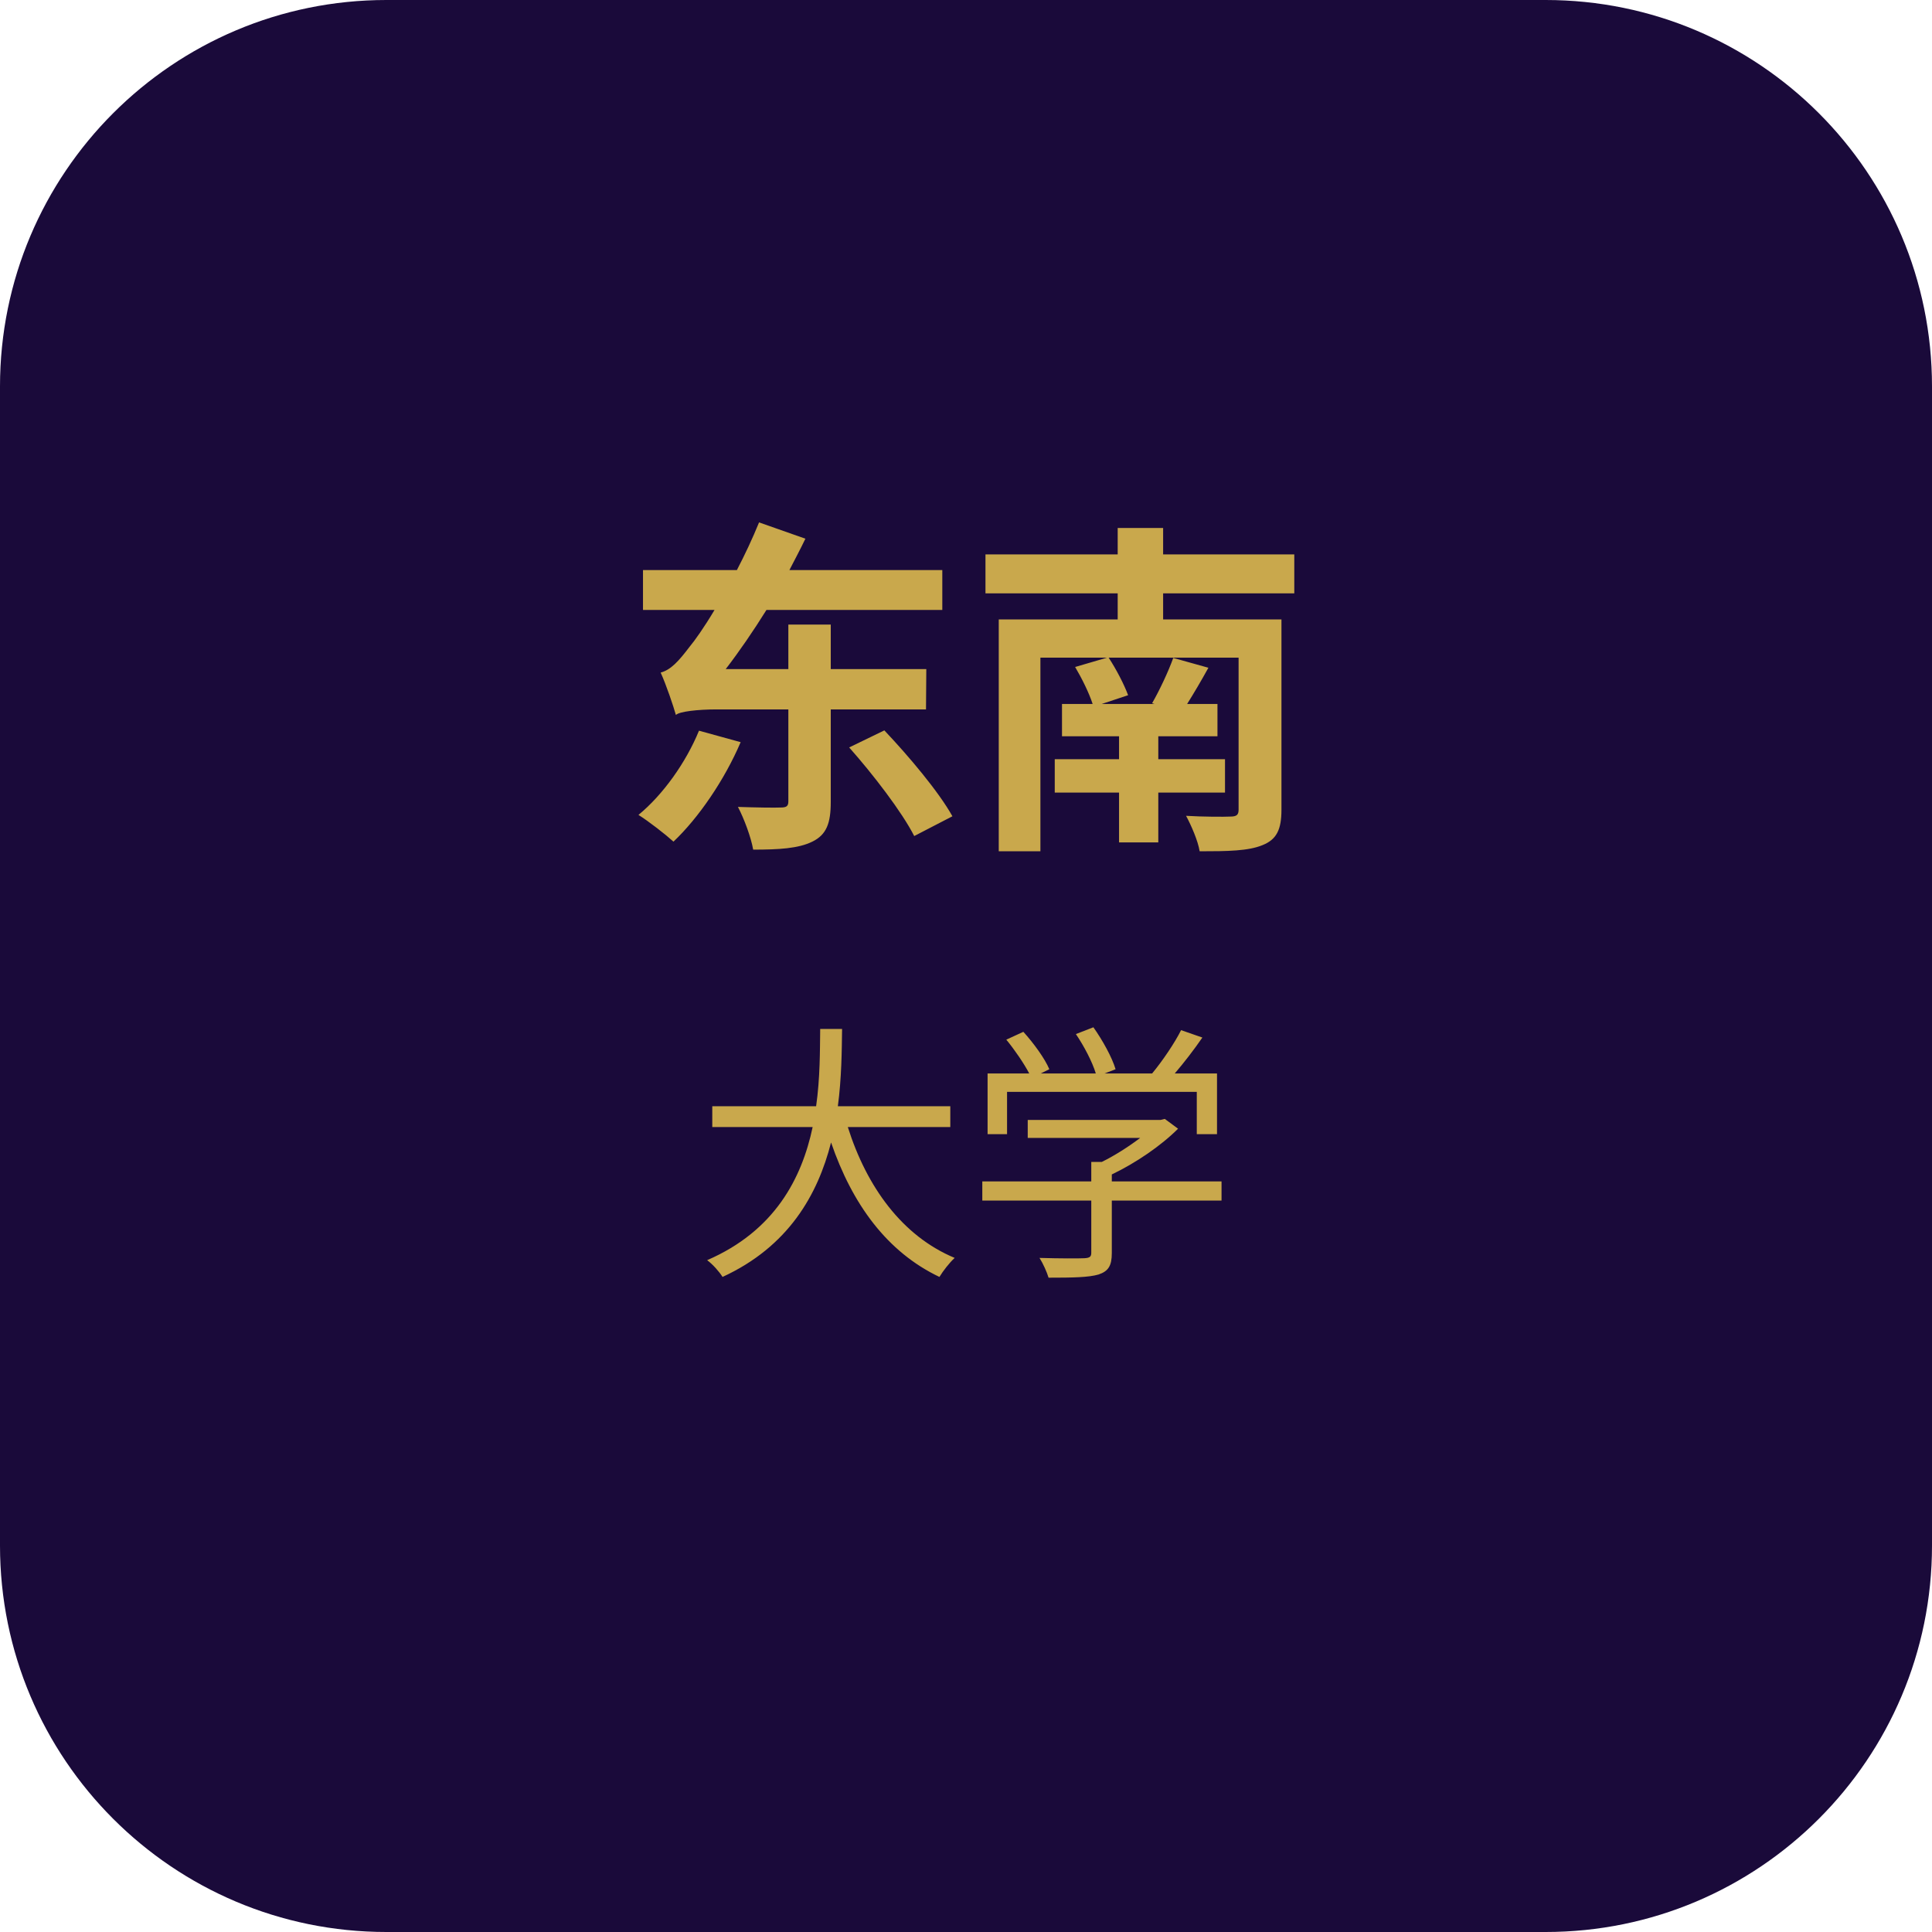
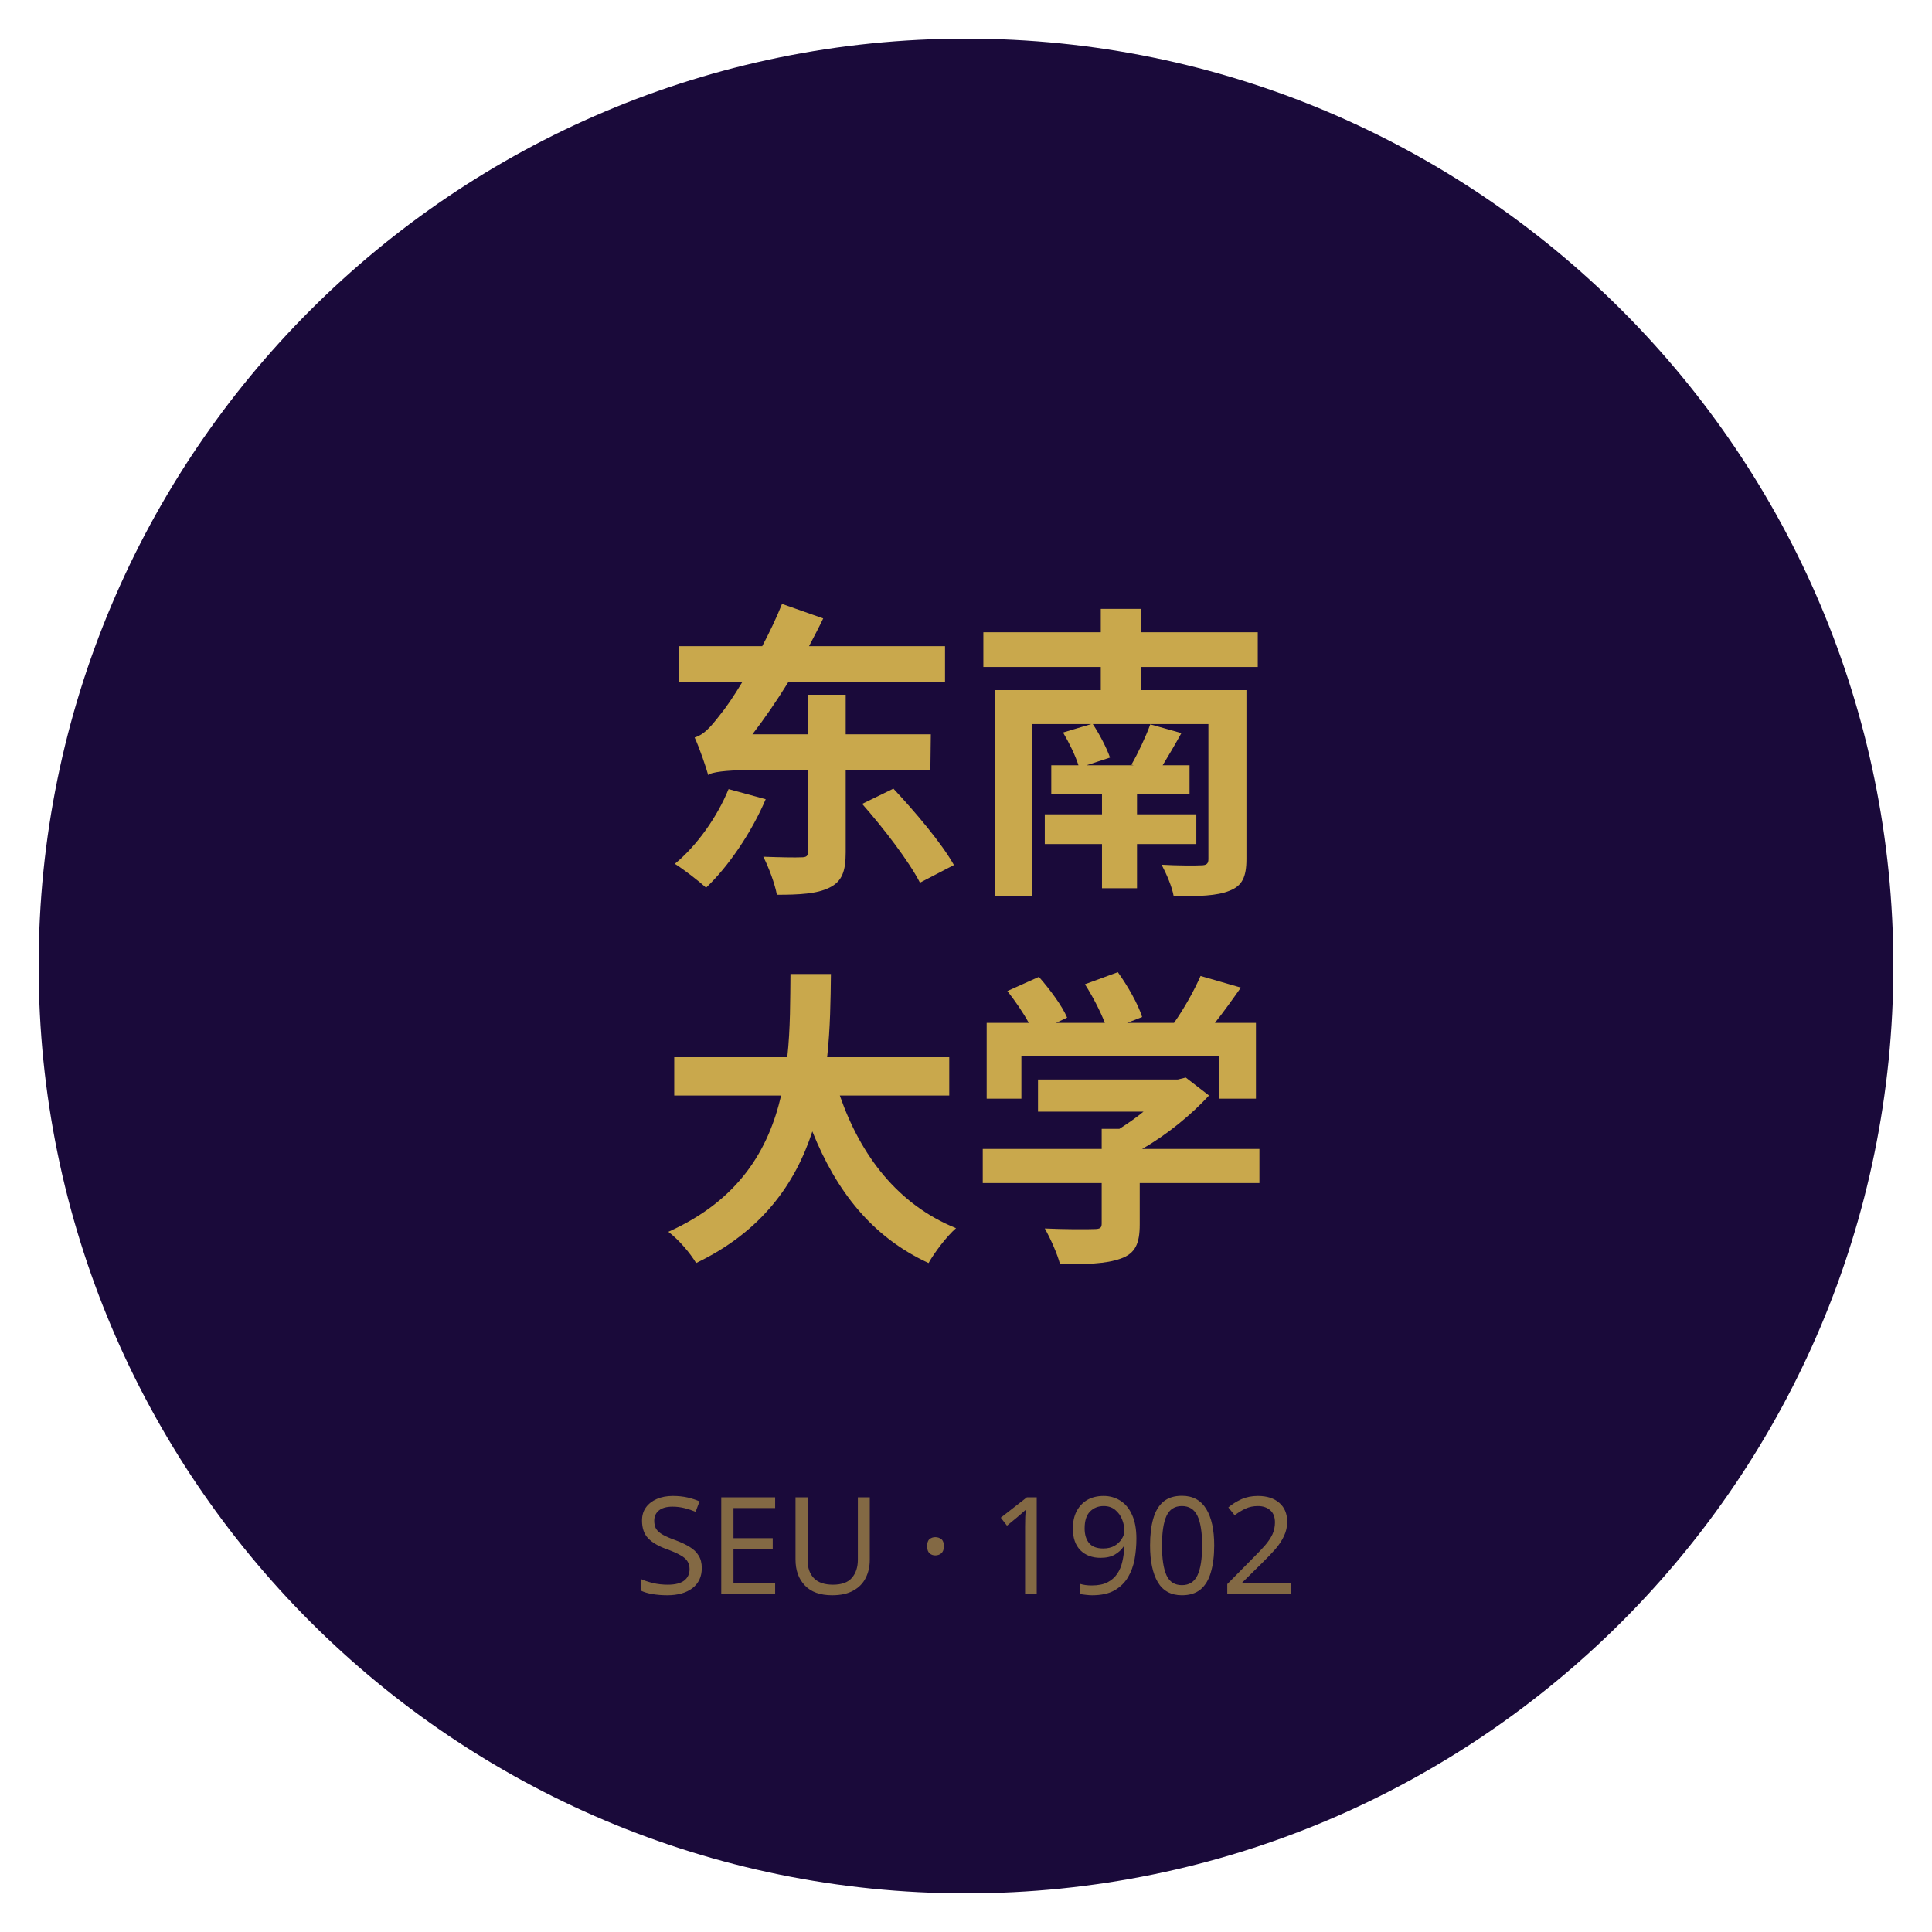
<svg xmlns="http://www.w3.org/2000/svg" viewBox="0 0 200 200">
-   <rect width="200" height="200" rx="40" fill="#1a0a3a" />
-   <text x="100" y="85" font-size="36" text-anchor="middle" fill="#c9a84c" font-family="serif" font-weight="bold">东南</text>
-   <text x="100" y="130" font-size="28" text-anchor="middle" fill="#c9a84c" font-family="serif">大学</text>
+   <circle cx="100" cy="100" r="96" fill="#1a0a3a" />
+   <text x="100" y="90" font-size="32" text-anchor="middle" fill="#c9a84c" font-family="system-ui,sans-serif" font-weight="700">东南</text>
+   <text x="100" y="128" font-size="32" text-anchor="middle" fill="#c9a84c" font-family="system-ui,sans-serif" font-weight="700">大学</text>
+   <text x="100" y="165" font-size="14" text-anchor="middle" fill="rgba(201,168,76,0.6)" font-family="system-ui,sans-serif">SEU · 1902</text>
</svg>
